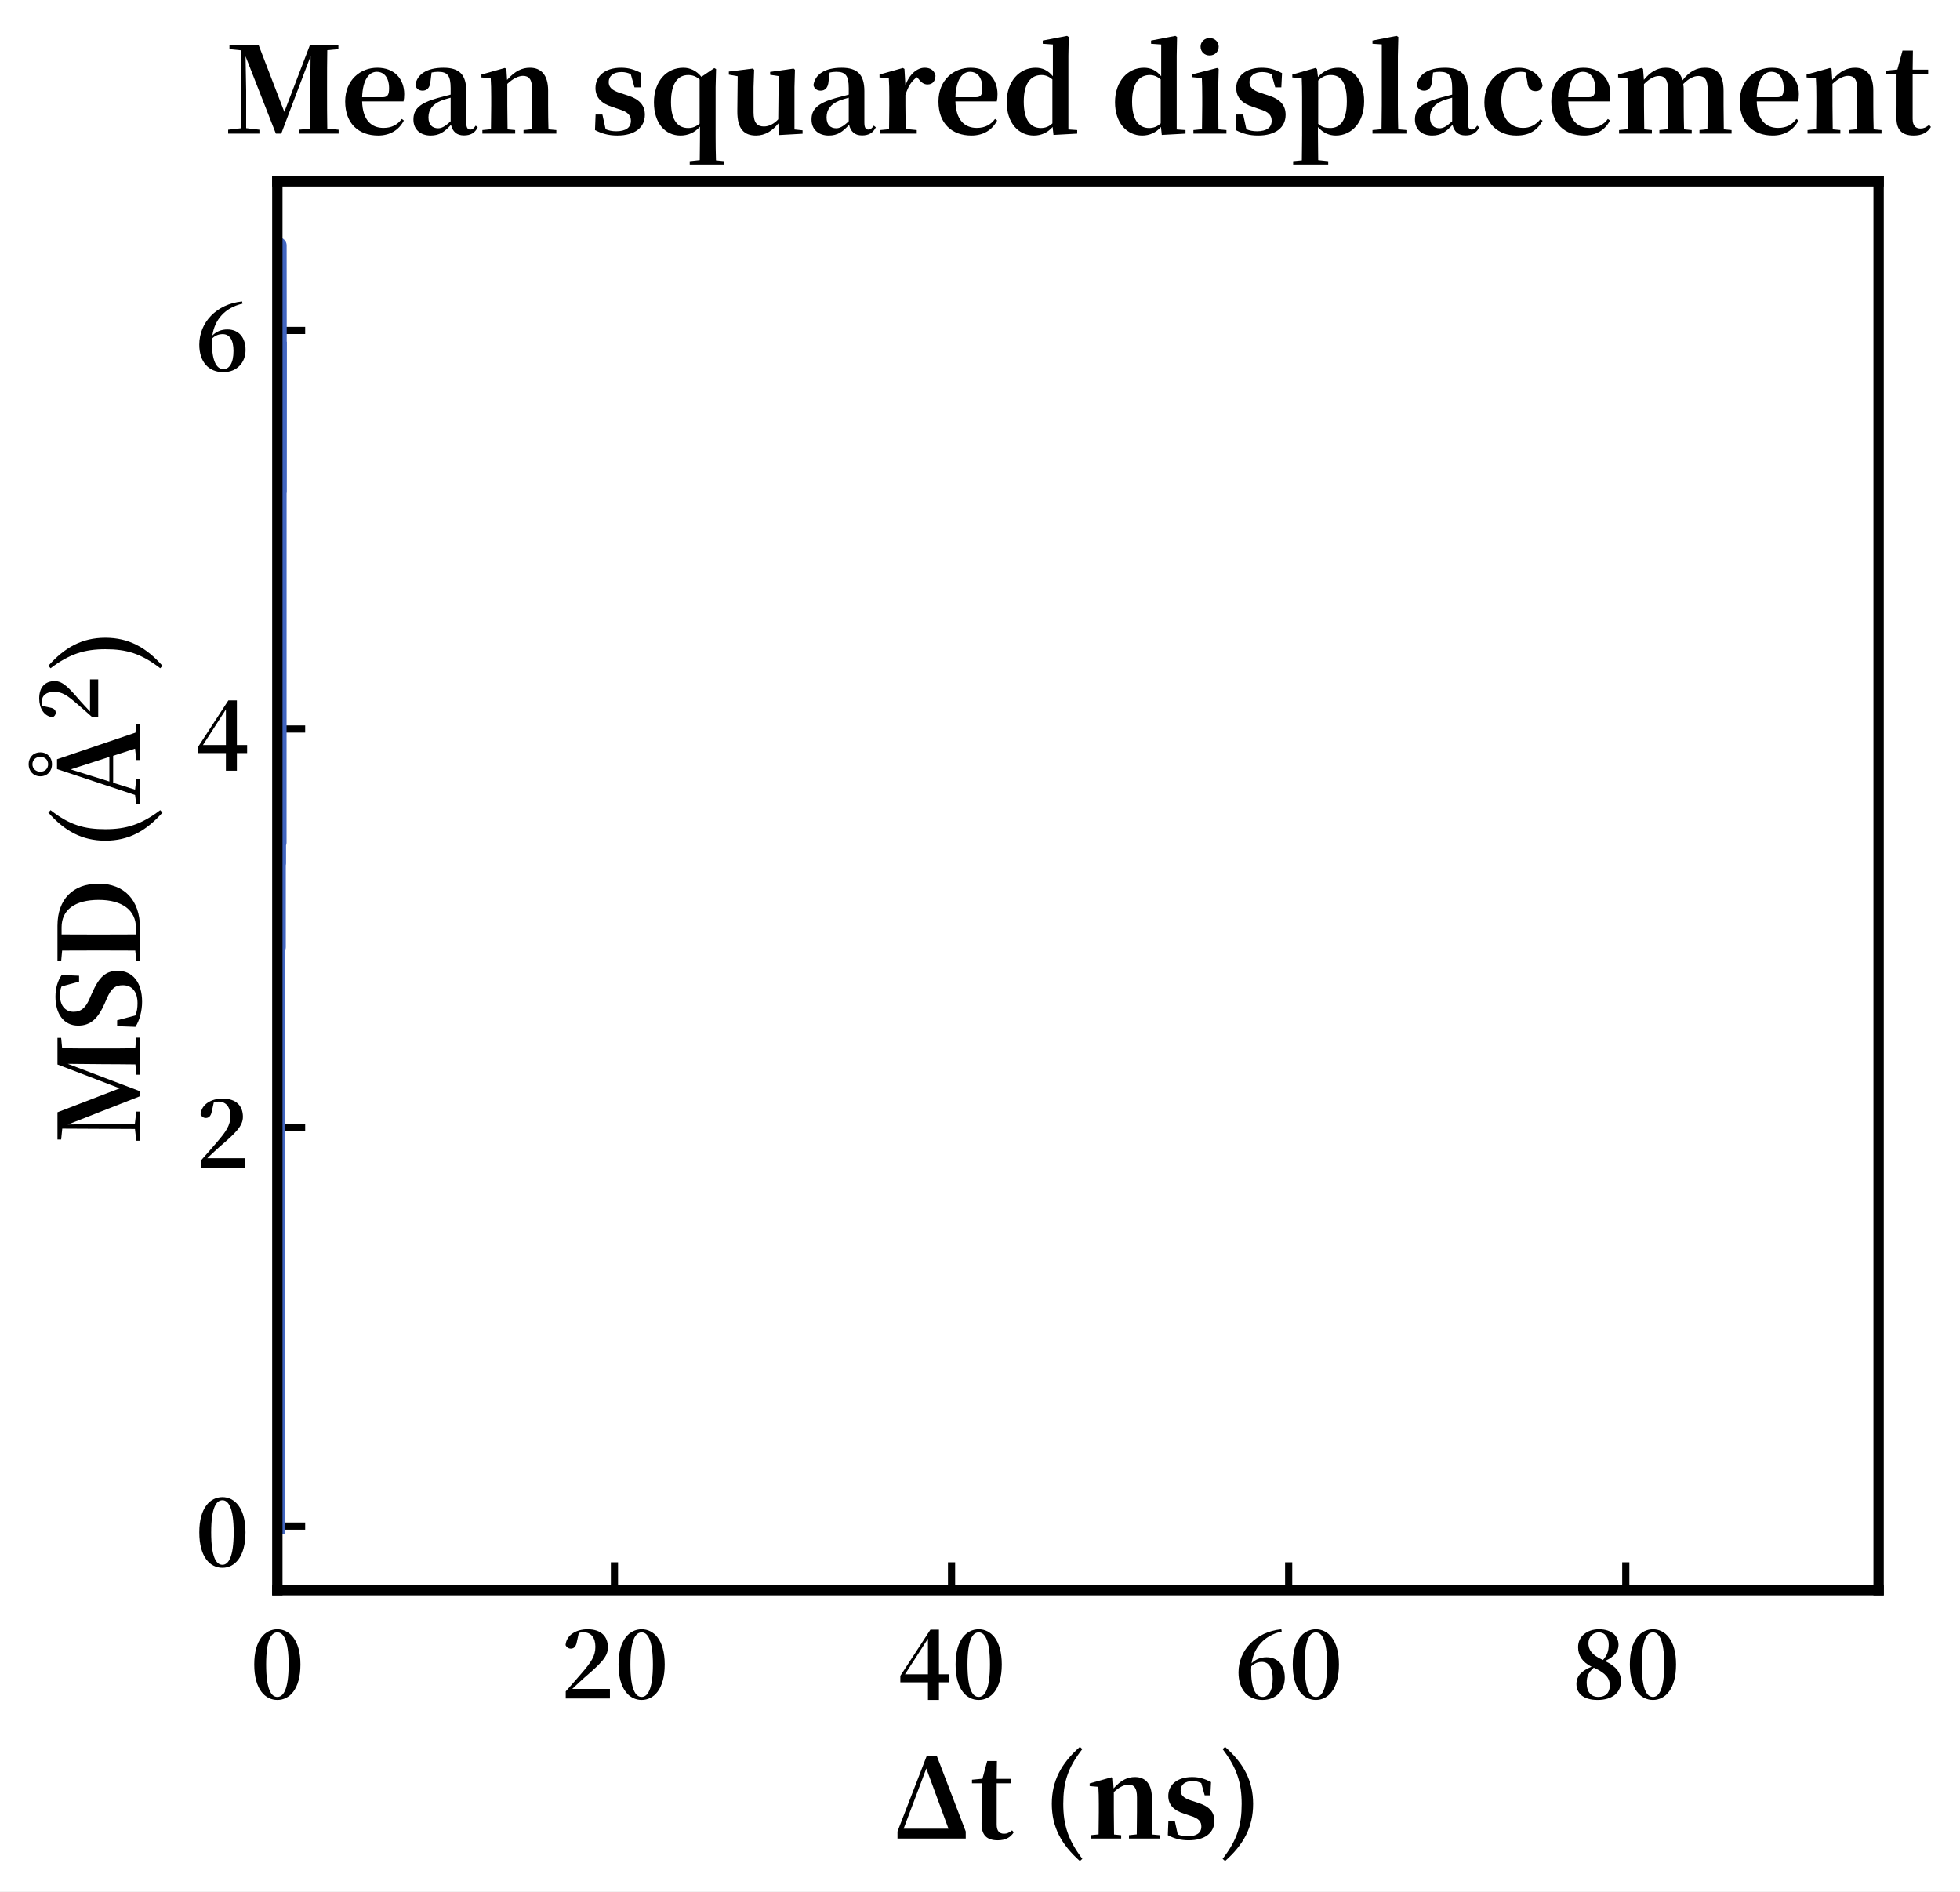
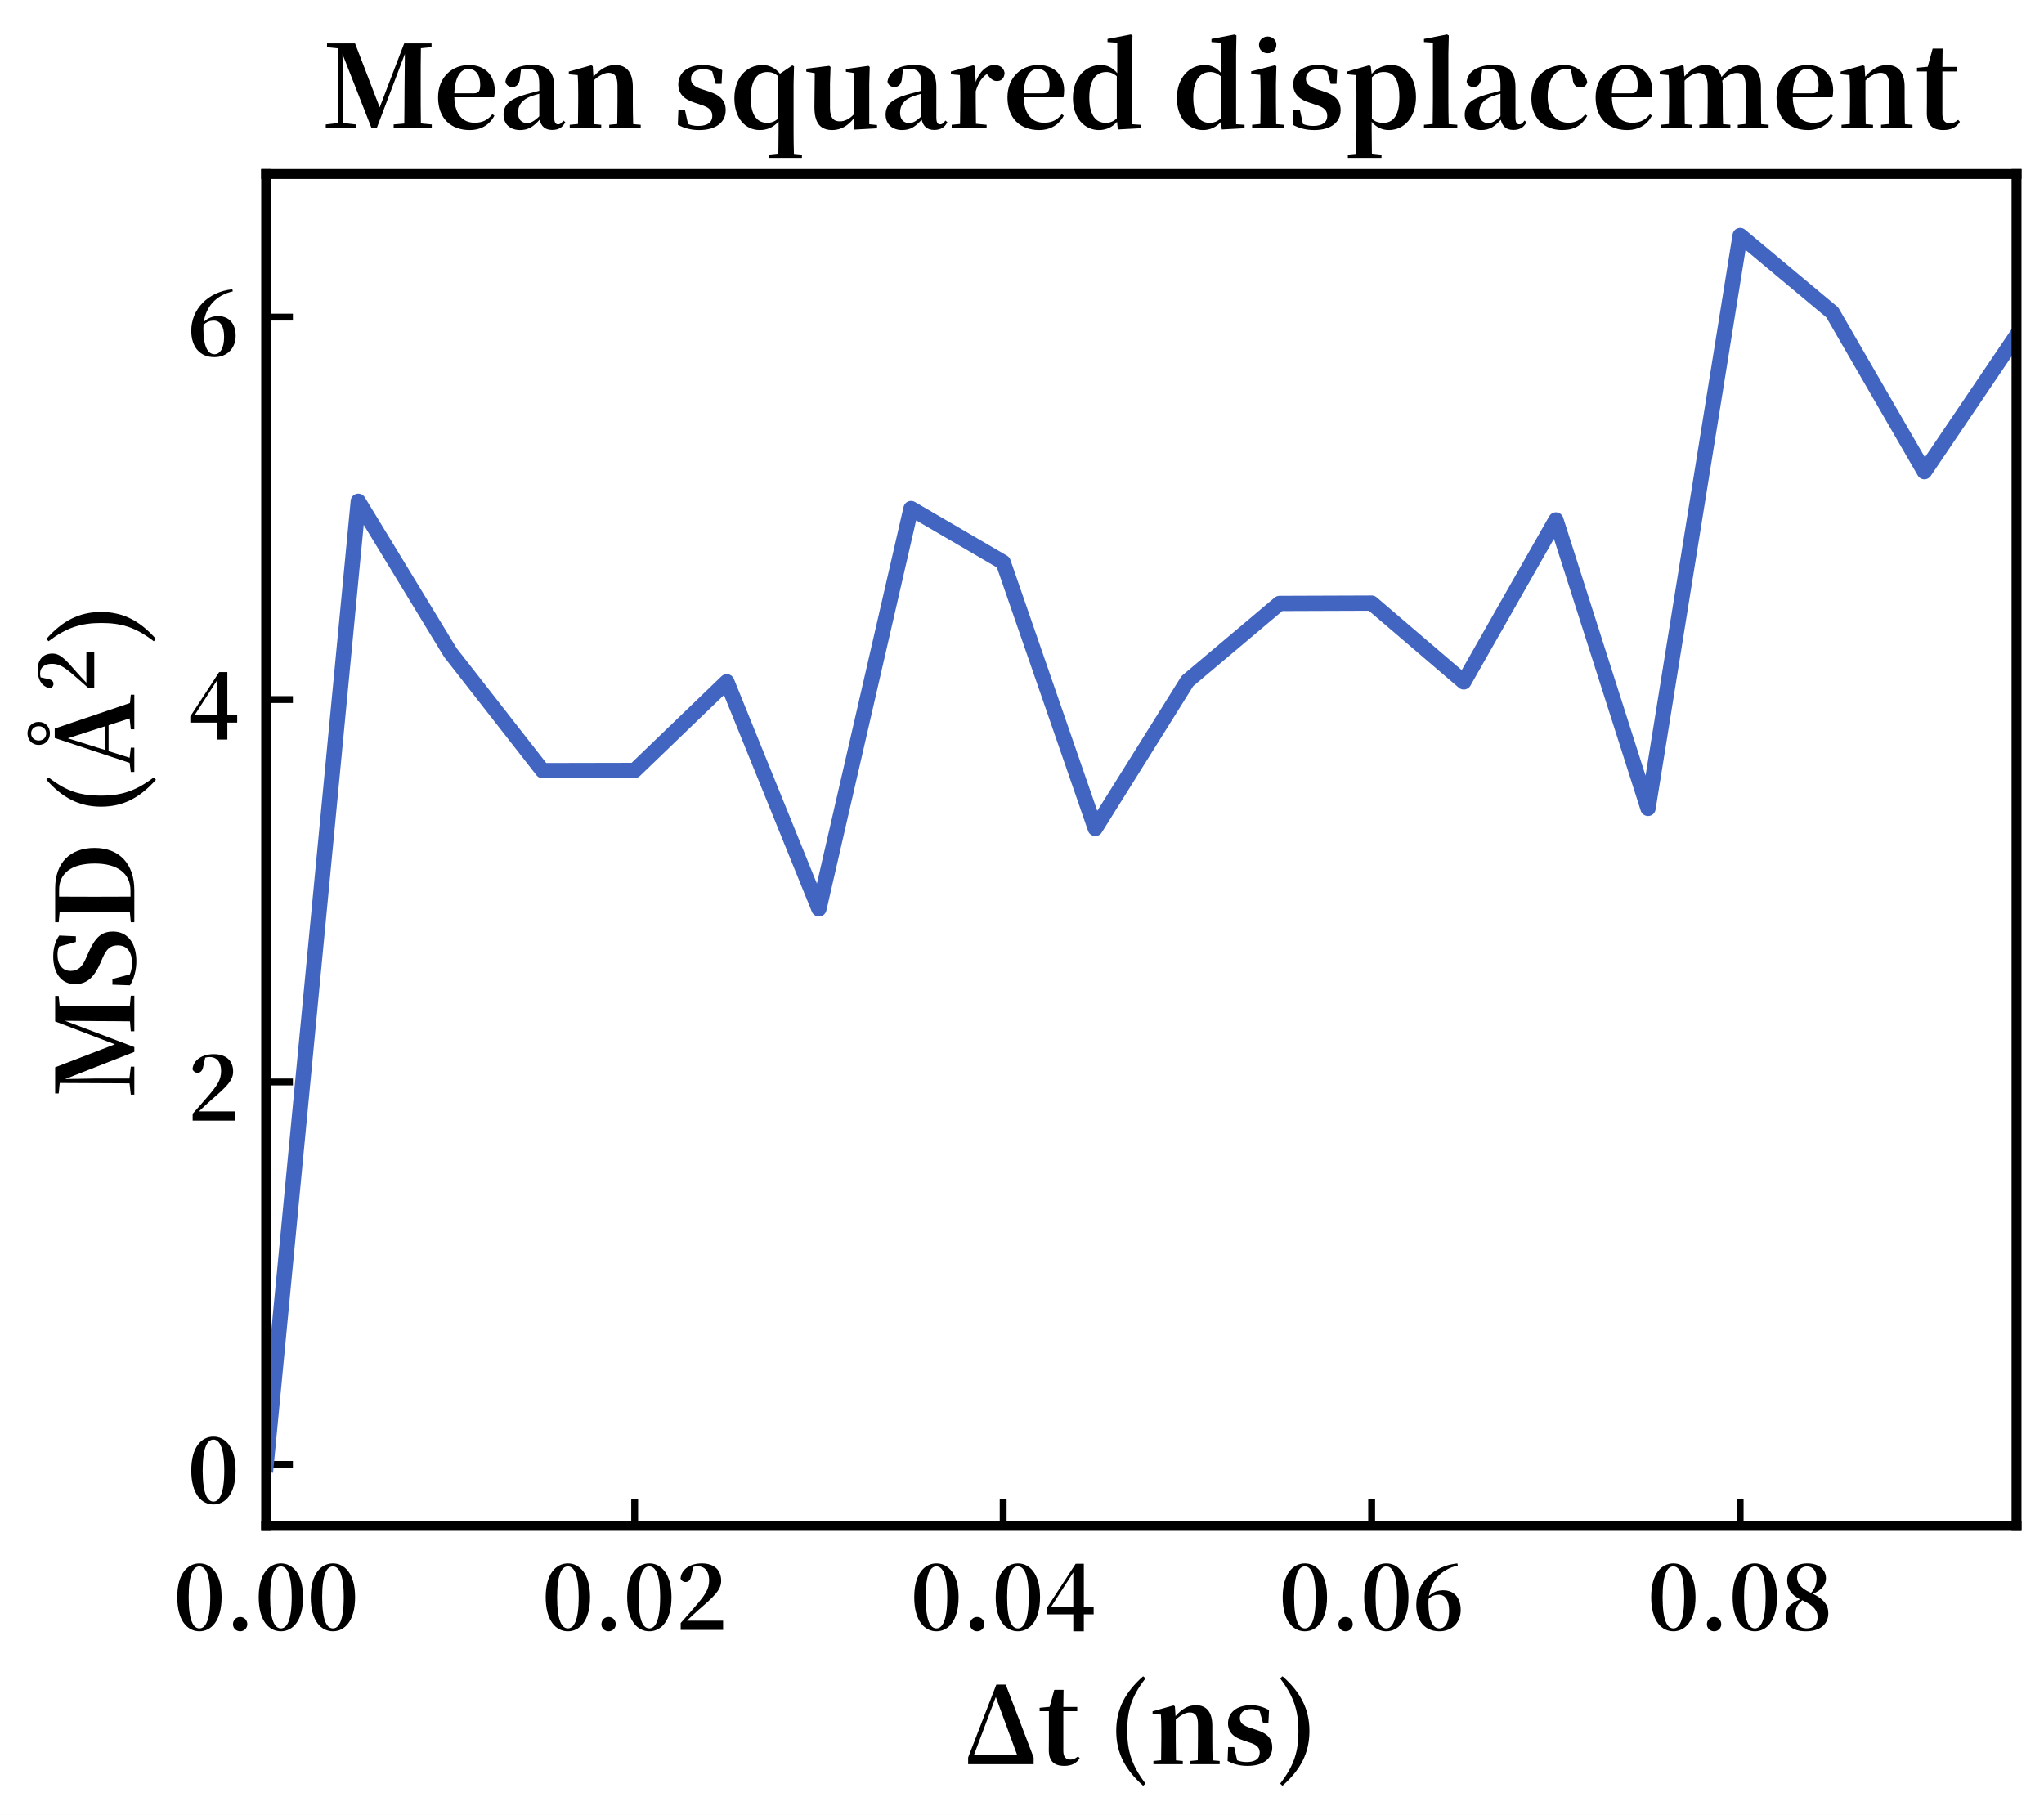
- <svg xmlns="http://www.w3.org/2000/svg" xmlns:xlink="http://www.w3.org/1999/xlink" width="246.443pt" height="237.78pt" viewBox="0 0 246.443 237.78" version="1.1">
+ <svg xmlns="http://www.w3.org/2000/svg" xmlns:xlink="http://www.w3.org/1999/xlink" width="267.792pt" height="237.78pt" viewBox="0 0 267.792 237.78" version="1.1">
  <defs>
    <style type="text/css">*{stroke-linejoin: round; stroke-linecap: butt}</style>
  </defs>
  <g id="figure_1">
    <g id="patch_1">
-       <path d="M 0 237.78 L 246.443 237.78 L 246.443 0 L 0 0 z " style="fill: #ffffff" />
+       <path d="M 0 237.78 L 267.792 237.78 L 267.792 0 L 0 0 z " style="fill: #ffffff" />
    </g>
    <g id="axes_1">
      <g id="patch_2">
-         <path d="M 34.872 199.92 L 236.209 199.92 L 236.209 22.8 L 34.872 22.8 z " style="fill: #ffffff" />
+         <path d="M 34.872 199.92 L 264.192 199.92 L 264.192 22.8 L 34.872 22.8 z " style="fill: #ffffff" />
      </g>
      <g id="matplotlib.axis_1">
        <g id="xtick_1">
          <g id="line2d_1">
            <defs>
-               <path id="m8666f1e694" d="M 0 0 L 0 -3.5 " style="stroke: #000000; stroke-width: 0.9" />
-             </defs>
-             <g>
-               <use xlink:href="#m8666f1e694" x="34.872" y="199.92" style="stroke: #000000; stroke-width: 0.9" />
+               <path id="m201a03e678" d="M 0 0 L 0 -3.5 " style="stroke: #000000; stroke-width: 0.9" />
+             </defs>
+             <g>
+               <use xlink:href="#m201a03e678" x="34.872" y="199.92" style="stroke: #000000; stroke-width: 0.9" />
            </g>
          </g>
          <g id="text_1">
-             <g transform="translate(31.46215 213.54) scale(0.115 -0.115)">
+             <g transform="translate(22.71676 213.54) scale(0.115 -0.115)">
              <defs>
                <path id="NotoSerifCJKsc-Bold-11" d="M 1901 -102 C 2739 -102 3514 634 3514 2381 C 3514 4109 2739 4845 1901 4845 C 1050 4845 282 4109 282 2381 C 282 634 1050 -102 1901 -102 z M 1901 109 C 1478 109 1114 614 1114 2381 C 1114 4128 1478 4627 1901 4627 C 2310 4627 2688 4122 2688 2381 C 2688 621 2310 109 1901 109 z " transform="scale(0.015625)" />
-               </defs>
-               <use xlink:href="#NotoSerifCJKsc-Bold-11" />
+                 <path id="NotoSerifCJKsc-Bold-f" d="M 1075 -102 C 1370 -102 1594 128 1594 416 C 1594 704 1370 941 1075 941 C 774 941 550 704 550 416 C 550 128 774 -102 1075 -102 z " transform="scale(0.015625)" />
+               </defs>
+               <use xlink:href="#NotoSerifCJKsc-Bold-11" />
+               <use xlink:href="#NotoSerifCJKsc-Bold-f" transform="translate(59.29688 0)" />
+               <use xlink:href="#NotoSerifCJKsc-Bold-11" transform="translate(92.79688 0)" />
+               <use xlink:href="#NotoSerifCJKsc-Bold-11" transform="translate(152.0938 0)" />
            </g>
          </g>
        </g>
        <g id="xtick_2">
          <g id="line2d_2">
            <g>
-               <use xlink:href="#m8666f1e694" x="77.259" y="199.92" style="stroke: #000000; stroke-width: 0.9" />
+               <use xlink:href="#m201a03e678" x="83.15" y="199.92" style="stroke: #000000; stroke-width: 0.9" />
            </g>
          </g>
          <g id="text_2">
-             <g transform="translate(70.43313 213.54) scale(0.115 -0.115)">
+             <g transform="translate(70.98836 213.54) scale(0.115 -0.115)">
              <defs>
                <path id="NotoSerifCJKsc-Bold-13" d="M 390 0 L 3482 0 L 3482 672 L 845 672 C 1178 986 1504 1293 1702 1466 C 2816 2426 3341 2912 3341 3571 C 3341 4326 2880 4845 1920 4845 C 1139 4845 442 4461 378 3738 C 442 3590 582 3488 742 3488 C 922 3488 1101 3584 1165 3955 L 1306 4589 C 1414 4621 1523 4634 1632 4634 C 2157 4634 2464 4262 2464 3616 C 2464 2963 2163 2534 1472 1734 C 1158 1370 781 934 390 499 L 390 0 z " transform="scale(0.015625)" />
              </defs>
-               <use xlink:href="#NotoSerifCJKsc-Bold-13" />
-               <use xlink:href="#NotoSerifCJKsc-Bold-11" transform="translate(59.40625 0)" />
+               <use xlink:href="#NotoSerifCJKsc-Bold-11" />
+               <use xlink:href="#NotoSerifCJKsc-Bold-f" transform="translate(59.29688 0)" />
+               <use xlink:href="#NotoSerifCJKsc-Bold-11" transform="translate(92.79688 0)" />
+               <use xlink:href="#NotoSerifCJKsc-Bold-13" transform="translate(152.0938 0)" />
            </g>
          </g>
        </g>
        <g id="xtick_3">
          <g id="line2d_3">
            <g>
-               <use xlink:href="#m8666f1e694" x="119.645" y="199.92" style="stroke: #000000; stroke-width: 0.9" />
+               <use xlink:href="#m201a03e678" x="131.428" y="199.92" style="stroke: #000000; stroke-width: 0.9" />
            </g>
          </g>
          <g id="text_3">
-             <g transform="translate(112.8263 213.54) scale(0.115 -0.115)">
+             <g transform="translate(119.2725 213.54) scale(0.115 -0.115)">
              <defs>
                <path id="NotoSerifCJKsc-Bold-15" d="M 2144 -102 L 2912 -102 L 2912 1133 L 3629 1133 L 3629 1696 L 2912 1696 L 2912 4819 L 2317 4819 L 211 1587 L 211 1133 L 2144 1133 L 2144 -102 z M 538 1696 L 1402 3034 L 2144 4186 L 2144 1696 L 538 1696 z " transform="scale(0.015625)" />
              </defs>
-               <use xlink:href="#NotoSerifCJKsc-Bold-15" />
-               <use xlink:href="#NotoSerifCJKsc-Bold-11" transform="translate(59.29688 0)" />
+               <use xlink:href="#NotoSerifCJKsc-Bold-11" />
+               <use xlink:href="#NotoSerifCJKsc-Bold-f" transform="translate(59.29688 0)" />
+               <use xlink:href="#NotoSerifCJKsc-Bold-11" transform="translate(92.79688 0)" />
+               <use xlink:href="#NotoSerifCJKsc-Bold-15" transform="translate(152.0938 0)" />
            </g>
          </g>
        </g>
        <g id="xtick_4">
          <g id="line2d_4">
            <g>
-               <use xlink:href="#m8666f1e694" x="162.032" y="199.92" style="stroke: #000000; stroke-width: 0.9" />
+               <use xlink:href="#m201a03e678" x="179.705" y="199.92" style="stroke: #000000; stroke-width: 0.9" />
            </g>
          </g>
          <g id="text_4">
-             <g transform="translate(155.2068 213.54) scale(0.115 -0.115)">
+             <g transform="translate(167.5442 213.54) scale(0.115 -0.115)">
              <defs>
                <path id="NotoSerifCJKsc-Bold-17" d="M 1971 -102 C 2918 -102 3526 563 3526 1453 C 3526 2304 3066 2886 2253 2886 C 1837 2886 1485 2746 1203 2464 C 1363 3565 2080 4410 3315 4691 L 3283 4845 C 1485 4666 288 3366 288 1824 C 288 621 941 -102 1971 -102 z M 1184 2253 C 1414 2477 1664 2560 1926 2560 C 2413 2560 2682 2150 2682 1382 C 2682 512 2374 109 1978 109 C 1485 109 1171 710 1171 1984 L 1184 2253 z " transform="scale(0.015625)" />
              </defs>
-               <use xlink:href="#NotoSerifCJKsc-Bold-17" />
-               <use xlink:href="#NotoSerifCJKsc-Bold-11" transform="translate(59.40625 0)" />
+               <use xlink:href="#NotoSerifCJKsc-Bold-11" />
+               <use xlink:href="#NotoSerifCJKsc-Bold-f" transform="translate(59.29688 0)" />
+               <use xlink:href="#NotoSerifCJKsc-Bold-11" transform="translate(92.79688 0)" />
+               <use xlink:href="#NotoSerifCJKsc-Bold-17" transform="translate(152.0938 0)" />
            </g>
          </g>
        </g>
        <g id="xtick_5">
          <g id="line2d_5">
            <g>
-               <use xlink:href="#m8666f1e694" x="204.419" y="199.92" style="stroke: #000000; stroke-width: 0.9" />
+               <use xlink:href="#m201a03e678" x="227.983" y="199.92" style="stroke: #000000; stroke-width: 0.9" />
            </g>
          </g>
          <g id="text_5">
-             <g transform="translate(197.5937 213.54) scale(0.115 -0.115)">
+             <g transform="translate(215.822 213.54) scale(0.115 -0.115)">
              <defs>
                <path id="NotoSerifCJKsc-Bold-19" d="M 1824 -102 C 2867 -102 3462 416 3462 1216 C 3462 1818 3117 2253 2342 2624 C 3034 2931 3290 3328 3290 3750 C 3290 4346 2842 4845 1926 4845 C 1094 4845 461 4352 461 3590 C 461 3014 762 2541 1408 2221 C 717 1958 346 1568 346 1011 C 346 358 838 -102 1824 -102 z M 2202 2694 C 1370 3059 1184 3456 1184 3866 C 1184 4333 1530 4627 1907 4627 C 2355 4627 2605 4262 2605 3776 C 2605 3334 2490 3008 2202 2694 z M 1562 2157 C 2426 1773 2682 1389 2682 915 C 2682 416 2400 109 1888 109 C 1370 109 1062 448 1062 1114 C 1062 1555 1203 1850 1562 2157 z " transform="scale(0.015625)" />
              </defs>
-               <use xlink:href="#NotoSerifCJKsc-Bold-19" />
-               <use xlink:href="#NotoSerifCJKsc-Bold-11" transform="translate(59.40625 0)" />
+               <use xlink:href="#NotoSerifCJKsc-Bold-11" />
+               <use xlink:href="#NotoSerifCJKsc-Bold-f" transform="translate(59.29688 0)" />
+               <use xlink:href="#NotoSerifCJKsc-Bold-11" transform="translate(92.79688 0)" />
+               <use xlink:href="#NotoSerifCJKsc-Bold-19" transform="translate(152.0938 0)" />
            </g>
          </g>
        </g>
        <g id="text_6">
-           <g transform="translate(112.1605 231.24) scale(0.14 -0.14)">
+           <g transform="translate(126.1517 231.24) scale(0.14 -0.14)">
            <defs>
              <path id="NotoSerifCJKsc-Bold-104" d="M 1971 4026 L 3245 563 L 666 563 L 1971 4026 z M 390 0 L 4237 0 L 4237 403 L 2566 4768 L 2003 4768 L 314 403 L 314 0 L 390 0 z " transform="scale(0.015625)" />
              <path id="NotoSerifCJKsc-Bold-55" d="M 1568 -102 C 2010 -102 2304 58 2490 358 L 2394 467 C 2221 333 2106 275 1933 275 C 1670 275 1510 429 1510 794 L 1510 3174 L 2342 3174 L 2342 3430 L 1510 3430 L 1523 4454 L 966 4454 L 691 3437 L 90 3379 L 90 3174 L 646 3174 L 646 1504 C 646 1248 640 1082 640 845 C 640 186 954 -102 1568 -102 z " transform="scale(0.015625)" />
              <path id="NotoSerifCJKsc-Bold-1" transform="scale(0.015625)" />
              <path id="NotoSerifCJKsc-Bold-9" d="M 1222 1990 C 1222 3194 1459 4045 2317 5139 L 2176 5267 C 1120 4333 563 3328 563 1990 C 563 646 1120 -352 2176 -1293 L 2317 -1165 C 1498 -83 1222 781 1222 1990 z " transform="scale(0.015625)" />
              <path id="NotoSerifCJKsc-Bold-4f" d="M 2880 0 L 4198 0 L 4198 192 L 3776 230 C 3763 595 3757 1133 3757 1504 L 3757 2310 C 3757 3155 3373 3533 2784 3533 C 2362 3533 1984 3366 1555 2880 L 1517 3469 L 1434 3520 L 179 3168 L 179 3014 L 678 2970 C 698 2656 704 2406 704 1984 L 704 1504 C 704 1152 698 602 691 237 L 230 192 L 230 0 L 1990 0 L 1990 192 L 1581 230 L 1568 1504 L 1568 2669 C 1888 2970 2189 3098 2406 3098 C 2733 3098 2899 2906 2899 2368 L 2899 1504 L 2886 237 L 2438 192 L 2438 0 L 2880 0 z " transform="scale(0.015625)" />
              <path id="NotoSerifCJKsc-Bold-54" d="M 1485 -102 C 2426 -102 2963 333 2963 1011 C 2963 1510 2688 1843 2022 2054 L 1664 2170 C 1171 2323 1024 2509 1024 2765 C 1024 3091 1280 3302 1709 3302 C 1901 3302 2048 3264 2208 3187 L 2406 2483 L 2733 2483 L 2771 3245 C 2413 3430 2106 3533 1690 3533 C 806 3533 314 3072 314 2445 C 314 1926 653 1606 1210 1434 L 1568 1312 C 2080 1158 2214 966 2214 685 C 2214 326 1939 128 1427 128 C 1203 128 1030 166 858 237 L 685 1024 L 320 1024 L 288 192 C 653 0 1018 -102 1485 -102 z " transform="scale(0.015625)" />
              <path id="NotoSerifCJKsc-Bold-a" d="M 1338 1990 C 1338 781 1094 -64 243 -1165 L 384 -1293 C 1440 -358 1997 646 1997 1990 C 1997 3328 1440 4333 384 5267 L 243 5139 C 1062 4064 1338 3194 1338 1990 z " transform="scale(0.015625)" />
            </defs>
            <use xlink:href="#NotoSerifCJKsc-Bold-104" transform="translate(0 0.703125)" />
            <use xlink:href="#NotoSerifCJKsc-Bold-55" transform="translate(70.39993 0.703125)" />
            <use xlink:href="#NotoSerifCJKsc-Bold-1" transform="translate(109.6999 0.703125)" />
            <use xlink:href="#NotoSerifCJKsc-Bold-9" transform="translate(134.6999 0.703125)" />
            <use xlink:href="#NotoSerifCJKsc-Bold-4f" transform="translate(174.6998 0.703125)" />
            <use xlink:href="#NotoSerifCJKsc-Bold-54" transform="translate(243.1998 0.703125)" />
            <use xlink:href="#NotoSerifCJKsc-Bold-a" transform="translate(293.0997 0.703125)" />
          </g>
        </g>
      </g>
      <g id="matplotlib.axis_2">
        <g id="ytick_1">
          <g id="line2d_6">
            <defs>
-               <path id="ma2282d7ad8" d="M 0 0 L 3.5 0 " style="stroke: #000000; stroke-width: 0.9" />
-             </defs>
-             <g>
-               <use xlink:href="#ma2282d7ad8" x="34.872" y="191.869" style="stroke: #000000; stroke-width: 0.9" />
+               <path id="m7693c7f008" d="M 0 0 L 3.5 0 " style="stroke: #000000; stroke-width: 0.9" />
+             </defs>
+             <g>
+               <use xlink:href="#m7693c7f008" x="34.872" y="191.869" style="stroke: #000000; stroke-width: 0.9" />
            </g>
          </g>
          <g id="text_7">
            <g transform="translate(24.55258 196.9291) scale(0.115 -0.115)">
              <use xlink:href="#NotoSerifCJKsc-Bold-11" />
            </g>
          </g>
        </g>
        <g id="ytick_2">
          <g id="line2d_7">
            <g>
-               <use xlink:href="#ma2282d7ad8" x="34.872" y="141.761" style="stroke: #000000; stroke-width: 0.9" />
+               <use xlink:href="#m7693c7f008" x="34.872" y="141.761" style="stroke: #000000; stroke-width: 0.9" />
            </g>
          </g>
          <g id="text_8">
            <g transform="translate(24.54 146.8213) scale(0.115 -0.115)">
              <use xlink:href="#NotoSerifCJKsc-Bold-13" />
            </g>
          </g>
        </g>
        <g id="ytick_3">
          <g id="line2d_8">
            <g>
-               <use xlink:href="#ma2282d7ad8" x="34.872" y="91.654" style="stroke: #000000; stroke-width: 0.9" />
+               <use xlink:href="#m7693c7f008" x="34.872" y="91.654" style="stroke: #000000; stroke-width: 0.9" />
            </g>
          </g>
          <g id="text_9">
            <g transform="translate(24.55258 96.71359) scale(0.115 -0.115)">
              <use xlink:href="#NotoSerifCJKsc-Bold-15" />
            </g>
          </g>
        </g>
        <g id="ytick_4">
          <g id="line2d_9">
            <g>
-               <use xlink:href="#ma2282d7ad8" x="34.872" y="41.546" style="stroke: #000000; stroke-width: 0.9" />
+               <use xlink:href="#m7693c7f008" x="34.872" y="41.546" style="stroke: #000000; stroke-width: 0.9" />
            </g>
          </g>
          <g id="text_10">
            <g transform="translate(24.54 46.60584) scale(0.115 -0.115)">
              <use xlink:href="#NotoSerifCJKsc-Bold-17" />
            </g>
          </g>
        </g>
        <g id="text_11">
          <g transform="translate(17.6 143.84) rotate(-90) scale(0.14 -0.14)">
            <defs>
              <path id="NotoSerifCJKsc-Bold-2e" d="M 4576 0 L 6118 0 L 6118 211 L 5510 269 C 5498 902 5498 1555 5498 2214 L 5498 2522 C 5498 3174 5498 3827 5510 4474 L 6106 4531 L 6106 4742 L 4576 4742 L 3206 1165 L 1830 4742 L 262 4742 L 262 4531 L 890 4467 L 870 288 L 192 211 L 192 0 L 1869 0 L 1869 211 L 1158 294 L 1158 2304 L 1126 4147 L 2752 0 L 3040 0 L 4614 4154 L 4595 2086 C 4589 1549 4595 915 4582 262 L 3987 211 L 3987 0 L 4576 0 z " transform="scale(0.015625)" />
              <path id="NotoSerifCJKsc-Bold-34" d="M 1773 -122 C 2899 -122 3552 435 3552 1267 C 3552 1965 3219 2342 2253 2765 L 1933 2906 C 1466 3110 1197 3360 1197 3814 C 1197 4320 1594 4602 2163 4602 C 2355 4602 2502 4576 2656 4506 L 2931 3501 L 3270 3501 L 3315 4499 C 2982 4730 2560 4858 2061 4858 C 1094 4858 403 4390 403 3552 C 403 2822 838 2400 1664 2035 L 1958 1907 C 2534 1658 2726 1427 2726 986 C 2726 448 2342 141 1690 141 C 1414 141 1210 173 986 269 L 710 1312 L 371 1312 L 333 262 C 691 26 1248 -122 1773 -122 z " transform="scale(0.015625)" />
              <path id="NotoSerifCJKsc-Bold-25" d="M 288 4531 L 896 4474 C 902 3821 902 3174 902 2496 L 902 2298 C 902 1568 902 909 896 269 L 288 211 L 288 0 L 2214 0 C 3789 0 4742 902 4742 2381 C 4742 3853 3846 4742 2323 4742 L 288 4742 L 288 4531 z M 1824 230 C 1818 890 1818 1562 1818 2298 L 1818 2496 C 1818 3187 1818 3853 1824 4506 L 2227 4506 C 3226 4506 3808 3763 3808 2368 C 3808 1030 3226 230 2189 230 L 1824 230 z " transform="scale(0.015625)" />
              <path id="NotoSerifCJKsc-Bold-83" d="M 2394 5056 C 2771 5056 3078 5312 3078 5728 C 3078 6144 2771 6400 2394 6400 C 2016 6400 1702 6138 1702 5728 C 1702 5312 2016 5056 2394 5056 z M 2394 5280 C 2138 5280 1965 5466 1965 5728 C 1965 5978 2138 6182 2394 6182 C 2650 6182 2822 5978 2822 5728 C 2822 5466 2650 5280 2394 5280 z M 2099 3981 L 2816 1760 L 1402 1760 L 2099 3981 z M 2637 0 L 4710 0 L 4710 211 L 4211 262 L 2682 4768 L 2118 4768 L 627 282 L 83 211 L 83 0 L 1536 0 L 1536 211 L 934 282 L 1331 1542 L 2880 1542 L 3290 282 L 2637 211 L 2637 0 z " transform="scale(0.015625)" />
            </defs>
            <use xlink:href="#NotoSerifCJKsc-Bold-2e" />
            <use xlink:href="#NotoSerifCJKsc-Bold-34" transform="translate(100.0999 0)" />
            <use xlink:href="#NotoSerifCJKsc-Bold-25" transform="translate(159.7998 0)" />
            <use xlink:href="#NotoSerifCJKsc-Bold-1" transform="translate(238.6998 0)" />
            <use xlink:href="#NotoSerifCJKsc-Bold-9" transform="translate(263.6997 0)" />
            <use xlink:href="#NotoSerifCJKsc-Bold-83" transform="translate(303.6997 0)" />
            <use xlink:href="#NotoSerifCJKsc-Bold-13" transform="translate(379.2375 37.51562) scale(0.7)" />
            <use xlink:href="#NotoSerifCJKsc-Bold-a" transform="translate(423.4972 0)" />
          </g>
        </g>
      </g>
      <g id="line2d_10">
-         <path d="M 34.872 191.869 L 34.882 65.677 L 34.893 85.51 L 34.904 100.965 L 34.914 100.94 L 34.925 89.323 L 34.935 119.08 L 34.946 66.627 L 34.956 73.671 L 34.967 108.544 L 34.978 89.233 L 34.988 79.062 L 34.999 79.019 L 35.009 89.346 L 35.02 68.118 L 35.031 105.918 L 35.041 30.851 L 35.052 40.932 L 35.062 61.801 L 35.073 43.958 " clip-path="url(#pd19fe97769)" style="fill: none; stroke: #4165c0; stroke-width: 2; stroke-linecap: square" />
+         <path d="M 34.872 191.869 L 46.941 65.677 L 59.011 85.51 L 71.08 100.965 L 83.15 100.94 L 95.219 89.323 L 107.289 119.08 L 119.358 66.627 L 131.428 73.671 L 143.497 108.544 L 155.566 89.233 L 167.636 79.062 L 179.705 79.019 L 191.775 89.346 L 203.844 68.118 L 215.914 105.918 L 227.983 30.851 L 240.053 40.932 L 252.122 61.801 L 264.192 43.958 " clip-path="url(#pdc9d8a751f)" style="fill: none; stroke: #4165c0; stroke-width: 2; stroke-linecap: square" />
      </g>
      <g id="patch_3">
        <path d="M 34.872 199.92 L 34.872 22.8 " style="fill: none; stroke: #000000; stroke-width: 1.3; stroke-linejoin: miter; stroke-linecap: square" />
      </g>
      <g id="patch_4">
-         <path d="M 236.209 199.92 L 236.209 22.8 " style="fill: none; stroke: #000000; stroke-width: 1.3; stroke-linejoin: miter; stroke-linecap: square" />
+         <path d="M 264.192 199.92 L 264.192 22.8 " style="fill: none; stroke: #000000; stroke-width: 1.3; stroke-linejoin: miter; stroke-linecap: square" />
      </g>
      <g id="patch_5">
-         <path d="M 34.872 199.92 L 236.209 199.92 " style="fill: none; stroke: #000000; stroke-width: 1.3; stroke-linejoin: miter; stroke-linecap: square" />
+         <path d="M 34.872 199.92 L 264.192 199.92 " style="fill: none; stroke: #000000; stroke-width: 1.3; stroke-linejoin: miter; stroke-linecap: square" />
      </g>
      <g id="patch_6">
-         <path d="M 34.872 22.8 L 236.209 22.8 " style="fill: none; stroke: #000000; stroke-width: 1.3; stroke-linejoin: miter; stroke-linecap: square" />
+         <path d="M 34.872 22.8 L 264.192 22.8 " style="fill: none; stroke: #000000; stroke-width: 1.3; stroke-linejoin: miter; stroke-linecap: square" />
      </g>
      <g id="text_12">
-         <g transform="translate(28.23773 16.8) scale(0.15 -0.15)">
+         <g transform="translate(42.22898 16.8) scale(0.15 -0.15)">
          <defs>
            <path id="NotoSerifCJKsc-Bold-46" d="M 2022 -102 C 2656 -102 3136 186 3405 704 L 3290 787 C 3066 486 2765 307 2310 307 C 1670 307 1190 723 1165 1728 L 3386 1728 C 3411 1843 3424 1958 3424 2118 C 3424 2912 2918 3533 1978 3533 C 1069 3533 256 2874 256 1722 C 256 538 986 -102 2022 -102 z M 1165 1952 C 1197 2893 1536 3315 1946 3315 C 2355 3315 2611 2995 2611 2432 C 2611 2086 2534 1952 2259 1952 L 1165 1952 z " transform="scale(0.015625)" />
            <path id="NotoSerifCJKsc-Bold-42" d="M 2982 -96 C 3341 -96 3571 32 3725 339 L 3616 429 C 3501 262 3424 218 3328 218 C 3187 218 3110 307 3110 608 L 3110 2278 C 3110 3162 2739 3533 1888 3533 C 986 3533 461 3174 378 2598 C 429 2406 570 2304 768 2304 C 986 2304 1165 2445 1190 2810 L 1248 3277 C 1376 3302 1485 3315 1600 3315 C 2093 3315 2272 3123 2272 2438 L 2272 2093 L 1568 1907 C 595 1632 275 1306 275 755 C 275 218 659 -102 1197 -102 C 1683 -102 1946 102 2291 474 C 2374 115 2592 -96 2982 -96 z M 2272 666 C 1958 365 1773 288 1600 288 C 1286 288 1082 480 1082 870 C 1082 1299 1318 1587 1773 1773 C 1901 1818 2080 1875 2272 1926 L 2272 666 z " transform="scale(0.015625)" />
            <path id="NotoSerifCJKsc-Bold-52" d="M 2707 -1658 L 4032 -1658 L 4032 -1478 L 3584 -1434 C 3571 -1005 3565 -582 3565 -160 L 3565 2490 L 3590 3462 L 3494 3514 L 2803 3046 C 2541 3373 2195 3533 1837 3533 C 941 3533 256 2822 256 1677 C 256 557 864 -102 1677 -102 C 2074 -102 2438 45 2726 378 L 2726 -160 C 2726 -582 2720 -1005 2714 -1421 L 2176 -1478 L 2176 -1658 L 2707 -1658 z M 2707 538 C 2509 371 2323 301 2093 301 C 1562 301 1171 678 1171 1690 C 1171 2739 1568 3142 2099 3142 C 2310 3142 2509 3078 2707 2906 L 2707 538 z " transform="scale(0.015625)" />
            <path id="NotoSerifCJKsc-Bold-56" d="M 2867 -77 L 4134 -6 L 4134 179 L 3699 224 L 3699 2490 L 3725 3424 L 3654 3488 L 2394 3309 L 2394 3155 L 2854 3085 L 2829 768 C 2605 531 2342 384 2061 384 C 1709 384 1504 570 1504 1139 L 1504 2490 L 1536 3424 L 1459 3488 L 179 3328 L 179 3162 L 653 3078 L 634 1203 C 627 237 1005 -102 1638 -102 C 2131 -102 2528 160 2835 550 L 2867 -77 z " transform="scale(0.015625)" />
            <path id="NotoSerifCJKsc-Bold-53" d="M 678 0 L 2176 0 L 2176 192 L 1581 250 L 1568 1504 L 1568 2067 C 1715 2547 1907 2835 2189 3027 L 2240 2970 C 2400 2765 2541 2637 2752 2637 C 3040 2637 3168 2829 3181 3104 C 3117 3418 2880 3533 2598 3533 C 2202 3533 1773 3187 1568 2579 L 1517 3469 L 1434 3520 L 179 3168 L 179 3014 L 678 2970 C 698 2656 704 2413 704 1984 L 704 1504 C 704 1152 698 608 691 237 L 224 192 L 224 0 L 678 0 z " transform="scale(0.015625)" />
            <path id="NotoSerifCJKsc-Bold-45" d="M 2765 -70 L 4038 0 L 4038 192 L 3565 224 L 3565 4179 L 3584 5184 L 3494 5242 L 2189 4992 L 2189 4819 L 2733 4781 L 2733 3078 C 2470 3392 2176 3533 1805 3533 C 960 3533 256 2829 256 1683 C 256 576 890 -102 1715 -102 C 2112 -102 2458 58 2720 358 L 2765 -70 z M 2707 550 C 2515 371 2317 301 2086 301 C 1562 301 1171 691 1171 1715 C 1171 2778 1606 3142 2125 3142 C 2323 3142 2515 3072 2707 2906 L 2707 550 z " transform="scale(0.015625)" />
            <path id="NotoSerifCJKsc-Bold-4a" d="M 1120 4192 C 1389 4192 1606 4384 1606 4666 C 1606 4928 1389 5126 1120 5126 C 851 5126 634 4928 634 4666 C 634 4384 851 4192 1120 4192 z M 704 0 L 2022 0 L 2022 192 L 1594 230 C 1587 602 1581 1152 1581 1504 L 1581 2483 L 1606 3469 L 1523 3520 L 198 3181 L 198 3027 L 704 2982 C 717 2675 723 2400 723 1971 L 723 1504 L 710 237 L 250 192 L 250 0 L 704 0 z " transform="scale(0.015625)" />
            <path id="NotoSerifCJKsc-Bold-51" d="M 2528 -102 C 3373 -102 4045 595 4045 1734 C 4045 2874 3443 3533 2662 3533 C 2253 3533 1869 3379 1568 3034 L 1517 3462 L 1434 3520 L 192 3168 L 192 3014 L 698 2970 C 710 2656 717 2400 717 1978 L 717 -90 L 704 -1434 L 237 -1478 L 237 -1658 L 2118 -1658 L 2118 -1478 L 1581 -1421 L 1568 -83 L 1568 352 C 1850 32 2176 -102 2528 -102 z M 1581 2848 C 1830 3091 2035 3142 2259 3142 C 2790 3142 3117 2746 3117 1728 C 3117 666 2739 301 2221 301 C 1971 301 1779 352 1581 525 L 1581 2848 z " transform="scale(0.015625)" />
            <path id="NotoSerifCJKsc-Bold-4d" d="M 698 0 L 2080 0 L 2080 192 L 1600 230 C 1587 640 1581 1101 1581 1504 L 1581 4166 L 1606 5184 L 1510 5242 L 218 4992 L 218 4819 L 717 4787 L 717 1504 L 704 237 L 218 192 L 218 0 L 698 0 z " transform="scale(0.015625)" />
            <path id="NotoSerifCJKsc-Bold-44" d="M 1971 -102 C 2656 -102 3072 154 3379 691 L 3264 774 C 3021 474 2714 307 2336 307 C 1626 307 1165 845 1165 1779 C 1165 2746 1606 3315 2208 3315 C 2298 3315 2381 3309 2464 3283 L 2560 2797 C 2586 2406 2765 2278 3002 2278 C 3194 2278 3322 2368 3379 2573 C 3277 3123 2765 3533 2106 3533 C 1107 3533 256 2880 256 1664 C 256 531 1011 -102 1971 -102 z " transform="scale(0.015625)" />
            <path id="NotoSerifCJKsc-Bold-4e" d="M 4966 0 L 6266 0 L 6266 192 L 5850 230 L 5837 1504 L 5837 2285 C 5837 3149 5510 3533 4838 3533 C 4384 3533 4000 3334 3635 2861 C 3507 3322 3200 3533 2733 3533 C 2278 3533 1901 3302 1562 2886 L 1517 3469 L 1434 3520 L 179 3168 L 179 3014 L 678 2970 C 704 2656 704 2413 704 1990 L 704 1504 C 704 1152 698 602 691 237 L 230 192 L 230 0 L 1990 0 L 1990 192 L 1581 230 L 1568 1504 L 1568 2656 C 1843 2938 2125 3091 2374 3091 C 2694 3091 2861 2880 2861 2317 L 2861 1504 C 2861 1133 2854 602 2848 237 L 2394 192 L 2394 0 L 4128 0 L 4128 192 L 3718 230 C 3706 595 3699 1133 3699 1504 L 3699 2310 C 3699 2438 3693 2554 3674 2662 C 3968 2957 4237 3091 4493 3091 C 4819 3091 4986 2912 4986 2317 L 4986 1504 L 4973 237 L 4544 192 L 4544 0 L 4966 0 z " transform="scale(0.015625)" />
          </defs>
          <use xlink:href="#NotoSerifCJKsc-Bold-2e" />
          <use xlink:href="#NotoSerifCJKsc-Bold-46" transform="translate(97.09375 0)" />
          <use xlink:href="#NotoSerifCJKsc-Bold-42" transform="translate(154 0)" />
          <use xlink:href="#NotoSerifCJKsc-Bold-4f" transform="translate(212.5 0)" />
          <use xlink:href="#NotoSerifCJKsc-Bold-1" transform="translate(281 0)" />
          <use xlink:href="#NotoSerifCJKsc-Bold-54" transform="translate(306 0)" />
          <use xlink:href="#NotoSerifCJKsc-Bold-52" transform="translate(355.9062 0)" />
          <use xlink:href="#NotoSerifCJKsc-Bold-56" transform="translate(419.9062 0)" />
          <use xlink:href="#NotoSerifCJKsc-Bold-42" transform="translate(487.7031 0)" />
          <use xlink:href="#NotoSerifCJKsc-Bold-53" transform="translate(546.2031 0)" />
          <use xlink:href="#NotoSerifCJKsc-Bold-46" transform="translate(594.4062 0)" />
          <use xlink:href="#NotoSerifCJKsc-Bold-45" transform="translate(651.6094 0)" />
          <use xlink:href="#NotoSerifCJKsc-Bold-1" transform="translate(717.4062 0)" />
          <use xlink:href="#NotoSerifCJKsc-Bold-45" transform="translate(742.4062 0)" />
          <use xlink:href="#NotoSerifCJKsc-Bold-4a" transform="translate(808.2031 0)" />
          <use xlink:href="#NotoSerifCJKsc-Bold-54" transform="translate(843.1094 0)" />
          <use xlink:href="#NotoSerifCJKsc-Bold-51" transform="translate(892.0156 0)" />
          <use xlink:href="#NotoSerifCJKsc-Bold-4d" transform="translate(958.8125 0)" />
          <use xlink:href="#NotoSerifCJKsc-Bold-42" transform="translate(993.5156 0)" />
          <use xlink:href="#NotoSerifCJKsc-Bold-44" transform="translate(1052.016 0)" />
          <use xlink:href="#NotoSerifCJKsc-Bold-46" transform="translate(1108.109 0)" />
          <use xlink:href="#NotoSerifCJKsc-Bold-4e" transform="translate(1165.312 0)" />
          <use xlink:href="#NotoSerifCJKsc-Bold-46" transform="translate(1266.109 0)" />
          <use xlink:href="#NotoSerifCJKsc-Bold-4f" transform="translate(1323.312 0)" />
          <use xlink:href="#NotoSerifCJKsc-Bold-55" transform="translate(1391.406 0)" />
        </g>
      </g>
    </g>
  </g>
  <defs>
-     <clipPath id="pd19fe97769">
-       <rect x="34.872" y="22.8" width="201.338" height="177.12" />
+     <clipPath id="pdc9d8a751f">
+       <rect x="34.872" y="22.8" width="229.32" height="177.12" />
    </clipPath>
  </defs>
</svg>
